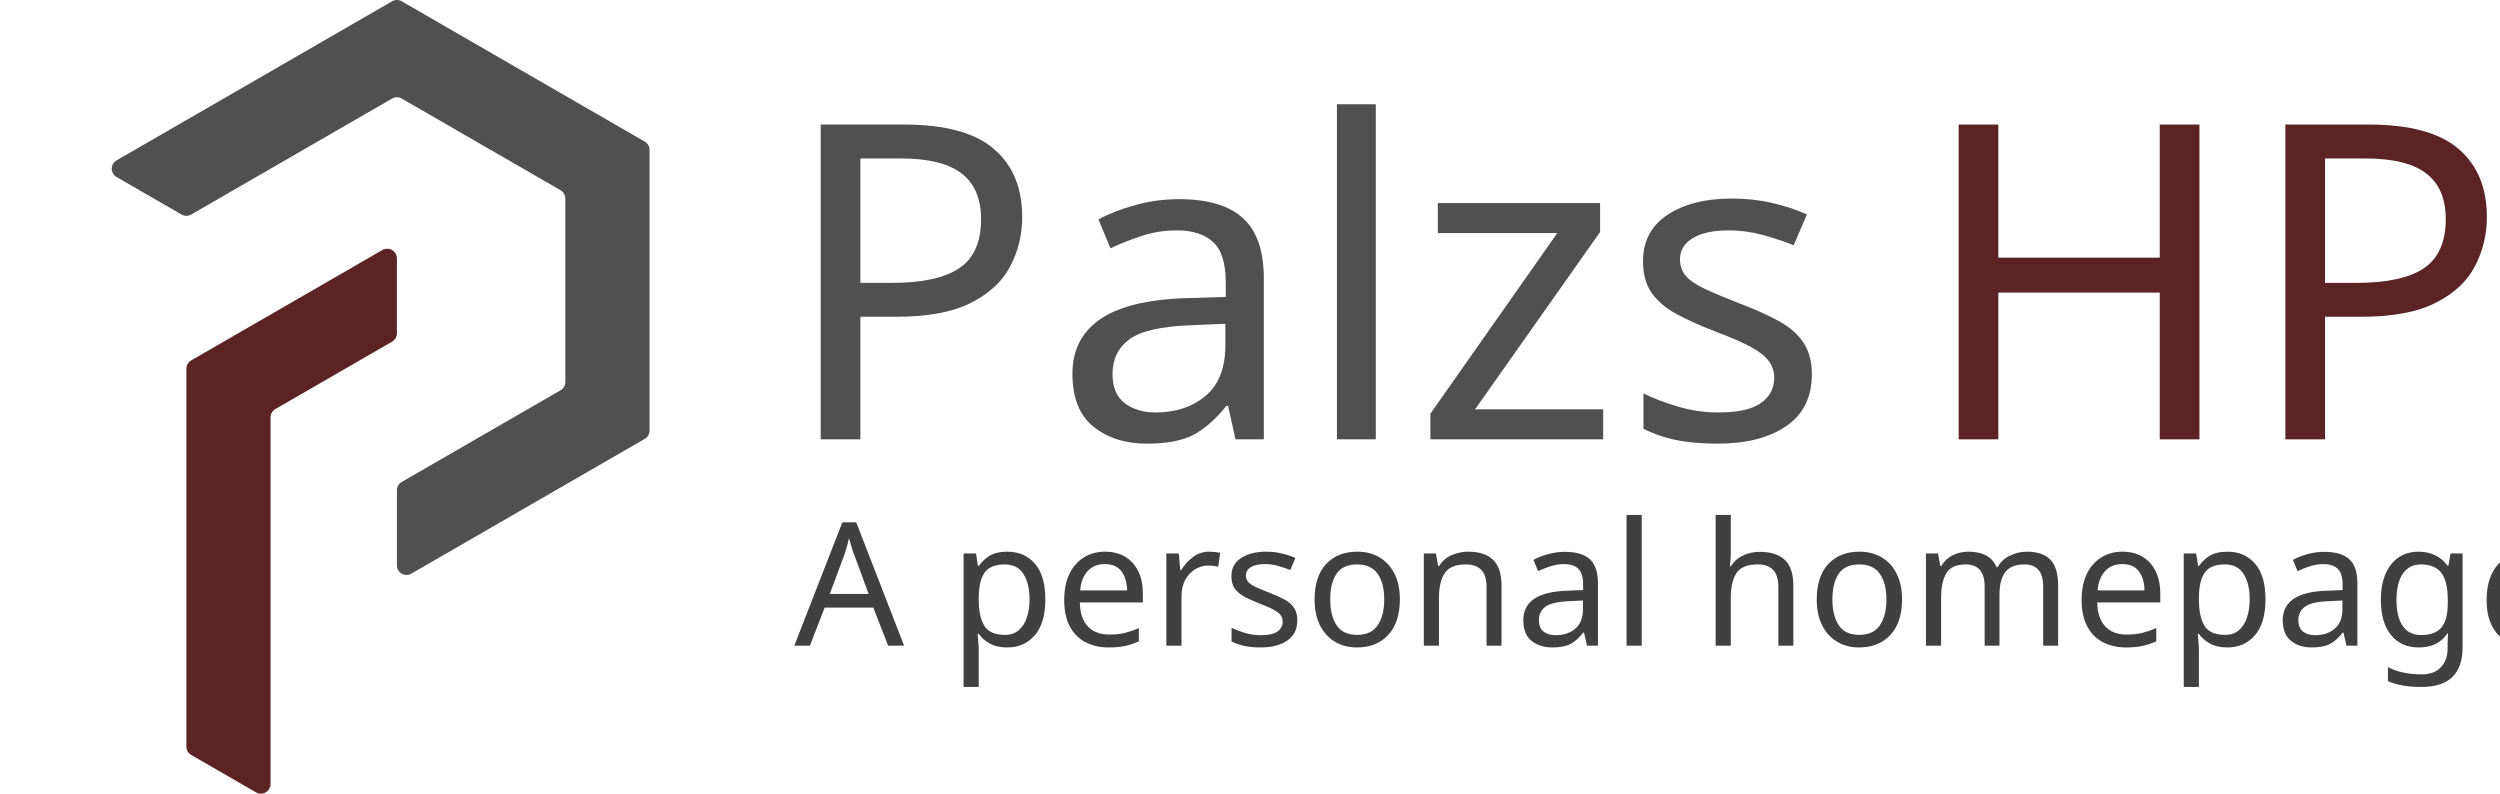
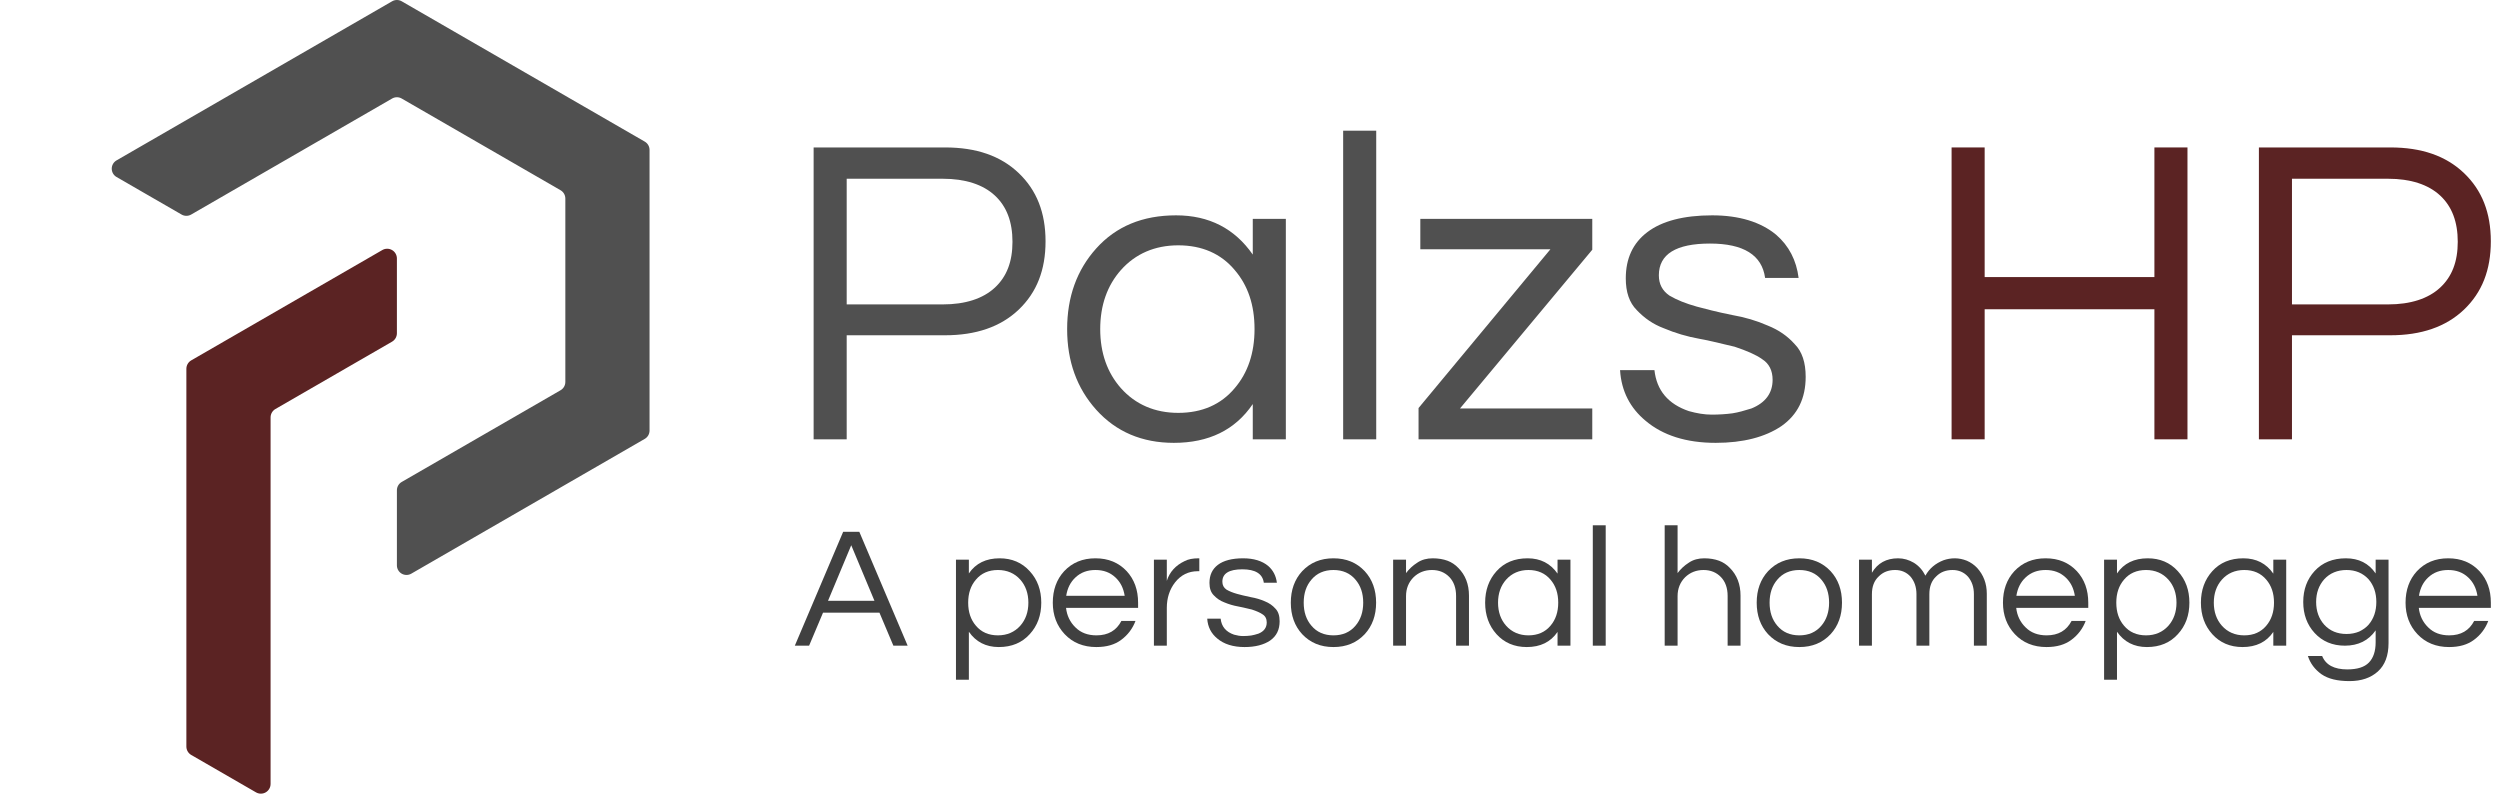
<svg xmlns="http://www.w3.org/2000/svg" width="100%" height="100%" viewBox="0 0 189 60" version="1.1" xml:space="preserve" style="fill-rule:evenodd;clip-rule:evenodd;stroke-linejoin:round;stroke-miterlimit:2;">
  <g transform="matrix(1,0,0,1,-1652.92,-144)">
    <g transform="matrix(0.0622431,0,0,0.0622431,1600.16,125.509)">
-       <path d="M1312.01,600.78c3.65,-2.11 8.15,-2.11 11.81,0c3.65,2.11 5.9,6.009 5.9,10.228l0,90.834c0,4.22 -2.25,8.119 -5.9,10.229l-141.62,81.764c-3.65,2.109 -5.91,6.009 -5.91,10.228l0,445.167c0,4.22 -2.25,8.12 -5.9,10.23c-3.66,2.11 -8.16,2.11 -11.81,0l-78.67,-45.42c-3.65,-2.11 -5.9,-6.01 -5.9,-10.23l0,-458.802c0,-4.22 2.25,-8.119 5.9,-10.229l232.1,-133.999Z" style="fill:rgb(91,35,35);" />
+       <path d="M1312.01,600.78C1315.66,598.67 1320.16,598.67 1323.82,600.78C1327.47,602.89 1329.72,606.789 1329.72,611.008L1329.72,701.842C1329.72,706.062 1327.47,709.961 1323.82,712.071L1182.2,793.835C1178.55,795.944 1176.29,799.844 1176.29,804.063L1176.29,1249.23C1176.29,1253.45 1174.04,1257.35 1170.39,1259.46C1166.73,1261.57 1162.23,1261.57 1158.58,1259.46L1079.91,1214.04C1076.26,1211.93 1074.01,1208.03 1074.01,1203.81L1074.01,745.008C1074.01,740.788 1076.26,736.889 1079.91,734.779L1312.01,600.78Z" style="fill:rgb(91,35,35);" />
    </g>
    <g transform="matrix(0.0622431,0,0,0.0622431,1600.16,125.509)">
-       <path d="M989.188,491.884c-3.602,2.08 -5.822,5.924 -5.822,10.084c0,4.161 2.22,8.005 5.822,10.085l79.002,45.609c3.6,2.08 8.04,2.08 11.64,0l244.07,-140.915c3.61,-2.08 8.04,-2.08 11.65,-0l192.93,111.388c3.6,2.08 5.82,5.924 5.82,10.084l-0,222.774c-0,4.161 -2.22,8.005 -5.82,10.085l-192.93,111.387c-3.61,2.08 -5.83,5.925 -5.83,10.085l-0,91.218c-0,4.16 2.22,8.004 5.83,10.084c3.6,2.081 8.04,2.081 11.64,-0l283.57,-163.719c3.6,-2.08 5.82,-5.924 5.82,-10.084l-0,-340.885c-0,-4.16 -2.22,-8.004 -5.82,-10.085l-295.21,-170.442c-3.61,-2.08 -8.04,-2.08 -11.65,-0l-334.712,193.247Z" style="fill:rgb(80,80,80);" />
+       <path d="M989.188,491.884C985.586,493.964 983.366,497.808 983.366,501.968C983.366,506.129 985.586,509.973 989.188,512.053L1068.19,557.662C1071.79,559.742 1076.23,559.742 1079.83,557.662L1323.9,416.747C1327.51,414.667 1331.94,414.667 1335.55,416.747L1528.48,528.135C1532.08,530.215 1534.3,534.059 1534.3,538.219L1534.3,760.993C1534.3,765.154 1532.08,768.998 1528.48,771.078L1335.55,882.465C1331.94,884.545 1329.72,888.39 1329.72,892.55L1329.72,983.768C1329.72,987.928 1331.94,991.772 1335.55,993.852C1339.15,995.933 1343.59,995.933 1347.19,993.852L1630.76,830.133C1634.36,828.053 1636.58,824.209 1636.58,820.049L1636.58,479.164C1636.58,475.004 1634.36,471.16 1630.76,469.079L1335.55,298.637C1331.94,296.557 1327.51,296.557 1323.9,298.637L989.188,491.884Z" style="fill:rgb(80,80,80);" />
    </g>
    <g transform="matrix(6.21141,0,0,0.946931,1205.55,105.519)">
      <rect x="72.025" y="40.637" width="9.66" height="63.363" style="fill:none;" />
    </g>
    <g transform="matrix(0.780071,0,0,0.780071,1712.97,192.813)">
-       <text x="0px" y="0px" style="font-family:'Questrial-Regular', 'Questrial';font-size:16.667px;fill:rgb(64,64,64);">A personal homepage</text>
+       <g transform="matrix(16.667,0,0,16.667,0,0)">
+         <path d="M0.659,-0L0.576,-0L0.495,-0.192L0.167,-0.192L0.086,-0L0.003,-0L0.284,-0.662L0.378,-0.662L0.659,-0ZM0.466,-0.261L0.331,-0.584L0.196,-0.261L0.466,-0.261Z" style="fill:rgb(64,64,64);fill-rule:nonzero;" />
+       </g>
+       <g transform="matrix(16.667,0,0,16.667,14.5836,0)">
+         <path d="M0.14,-0.42C0.18,-0.479 0.24,-0.508 0.319,-0.508C0.39,-0.508 0.449,-0.483 0.494,-0.433C0.539,-0.384 0.561,-0.323 0.561,-0.25C0.561,-0.177 0.539,-0.116 0.494,-0.067C0.449,-0.017 0.389,0.008 0.314,0.008C0.239,0.008 0.181,-0.022 0.14,-0.081L0.14,0.198L0.065,0.198L0.065,-0.5L0.14,-0.5L0.14,-0.42ZM0.309,-0.44C0.255,-0.44 0.212,-0.421 0.181,-0.384C0.151,-0.349 0.136,-0.305 0.136,-0.25C0.136,-0.195 0.151,-0.151 0.181,-0.116C0.212,-0.079 0.255,-0.06 0.309,-0.06C0.362,-0.06 0.406,-0.079 0.439,-0.116C0.47,-0.151 0.486,-0.196 0.486,-0.25C0.486,-0.304 0.47,-0.349 0.439,-0.384C0.406,-0.421 0.362,-0.44 0.309,-0.44Z" style="fill:rgb(64,64,64);fill-rule:nonzero;" />
+       </g>
+       <g transform="matrix(16.667,0,0,16.667,24.4838,0)">
+         <path d="M0.288,-0.06C0.356,-0.06 0.404,-0.088 0.433,-0.144L0.515,-0.144C0.498,-0.099 0.47,-0.062 0.432,-0.034C0.395,-0.006 0.347,0.008 0.287,0.008C0.212,0.008 0.15,-0.017 0.103,-0.067C0.057,-0.116 0.034,-0.177 0.034,-0.25C0.034,-0.324 0.056,-0.385 0.1,-0.433C0.147,-0.483 0.207,-0.508 0.282,-0.508C0.357,-0.508 0.417,-0.483 0.464,-0.433C0.508,-0.385 0.53,-0.324 0.53,-0.25L0.53,-0.22L0.111,-0.22C0.116,-0.175 0.134,-0.137 0.166,-0.106C0.197,-0.075 0.238,-0.06 0.288,-0.06ZM0.398,-0.397C0.367,-0.426 0.329,-0.44 0.282,-0.44C0.235,-0.44 0.197,-0.426 0.166,-0.397C0.137,-0.37 0.119,-0.335 0.112,-0.29L0.452,-0.29C0.445,-0.335 0.427,-0.37 0.398,-0.397Z" style="fill:rgb(64,64,64);fill-rule:nonzero;" />
+       </g>
+       <g transform="matrix(16.667,0,0,16.667,33.7673,0)">
+         <path d="M0.329,-0.508L0.329,-0.433L0.32,-0.433C0.266,-0.433 0.222,-0.411 0.188,-0.368C0.156,-0.327 0.14,-0.277 0.14,-0.22L0.14,-0L0.065,-0L0.065,-0.5L0.14,-0.5L0.14,-0.377C0.156,-0.428 0.191,-0.467 0.244,-0.492C0.265,-0.503 0.292,-0.508 0.324,-0.508L0.329,-0.508Z" style="fill:rgb(64,64,64);fill-rule:nonzero;" />
+       </g>
+       <g transform="matrix(16.667,0,0,16.667,39.5175,0)">
+         <path d="M0.359,-0.366C0.352,-0.418 0.31,-0.444 0.234,-0.444C0.157,-0.444 0.118,-0.42 0.118,-0.372C0.118,-0.352 0.126,-0.337 0.142,-0.326C0.159,-0.316 0.179,-0.308 0.204,-0.301C0.223,-0.296 0.249,-0.289 0.284,-0.282C0.313,-0.277 0.34,-0.269 0.365,-0.258C0.39,-0.248 0.41,-0.234 0.426,-0.216C0.443,-0.199 0.451,-0.174 0.451,-0.142C0.451,-0.093 0.433,-0.056 0.396,-0.03C0.359,-0.005 0.309,0.008 0.247,0.008C0.18,0.008 0.127,-0.009 0.088,-0.042C0.053,-0.071 0.033,-0.109 0.03,-0.157L0.108,-0.157C0.113,-0.111 0.139,-0.08 0.186,-0.064C0.204,-0.059 0.221,-0.056 0.238,-0.056C0.254,-0.056 0.27,-0.057 0.285,-0.059C0.298,-0.061 0.312,-0.065 0.328,-0.07C0.36,-0.083 0.376,-0.105 0.376,-0.135C0.376,-0.156 0.368,-0.172 0.352,-0.182C0.338,-0.192 0.317,-0.201 0.29,-0.21C0.249,-0.22 0.222,-0.226 0.21,-0.228C0.182,-0.233 0.155,-0.241 0.129,-0.252C0.105,-0.261 0.085,-0.275 0.068,-0.293C0.051,-0.31 0.043,-0.334 0.043,-0.365C0.043,-0.41 0.059,-0.445 0.092,-0.47C0.125,-0.495 0.174,-0.508 0.239,-0.508C0.3,-0.508 0.349,-0.493 0.384,-0.464C0.413,-0.439 0.43,-0.406 0.435,-0.366L0.359,-0.366Z" style="fill:rgb(64,64,64);fill-rule:nonzero;" />
+       </g>
+       <g transform="matrix(16.667,0,0,16.667,47.551,0)">
+         <path d="M0.1,-0.433C0.147,-0.483 0.207,-0.508 0.282,-0.508C0.357,-0.508 0.417,-0.483 0.464,-0.433C0.508,-0.385 0.53,-0.324 0.53,-0.25C0.53,-0.176 0.508,-0.115 0.464,-0.067C0.417,-0.017 0.357,0.008 0.282,0.008C0.207,0.008 0.147,-0.017 0.1,-0.067C0.056,-0.115 0.034,-0.176 0.034,-0.25C0.034,-0.324 0.056,-0.385 0.1,-0.433ZM0.154,-0.116C0.185,-0.079 0.228,-0.06 0.282,-0.06C0.336,-0.06 0.379,-0.079 0.41,-0.116C0.44,-0.151 0.455,-0.196 0.455,-0.25C0.455,-0.305 0.44,-0.349 0.41,-0.384C0.379,-0.421 0.336,-0.44 0.282,-0.44C0.228,-0.44 0.185,-0.421 0.154,-0.384C0.124,-0.349 0.109,-0.305 0.109,-0.25C0.109,-0.195 0.124,-0.151 0.154,-0.116Z" style="fill:rgb(64,64,64);fill-rule:nonzero;" />
+       </g>
+       <g transform="matrix(16.667,0,0,16.667,56.9511,0)">
+         <path d="M0.14,-0.5L0.14,-0.422C0.157,-0.445 0.179,-0.466 0.206,-0.483C0.231,-0.5 0.261,-0.508 0.295,-0.508C0.328,-0.508 0.356,-0.503 0.381,-0.494C0.405,-0.485 0.426,-0.471 0.444,-0.452C0.485,-0.411 0.506,-0.357 0.506,-0.291L0.506,-0L0.431,-0L0.431,-0.289C0.431,-0.335 0.418,-0.372 0.392,-0.399C0.366,-0.426 0.332,-0.44 0.291,-0.44C0.249,-0.44 0.213,-0.426 0.184,-0.398C0.155,-0.369 0.14,-0.332 0.14,-0.288L0.14,-0L0.065,-0L0.065,-0.5L0.14,-0.5Z" style="fill:rgb(64,64,64);fill-rule:nonzero;" />
+       </g>
+       <g transform="matrix(16.667,0,0,16.667,66.3847,0)">
+         <path d="M0.455,-0.08C0.415,-0.021 0.355,0.008 0.276,0.008C0.204,0.008 0.145,-0.017 0.1,-0.067C0.056,-0.116 0.034,-0.177 0.034,-0.25C0.034,-0.323 0.056,-0.384 0.1,-0.433C0.145,-0.483 0.205,-0.508 0.281,-0.508C0.356,-0.508 0.414,-0.478 0.455,-0.419L0.455,-0.5L0.53,-0.5L0.53,-0L0.455,-0L0.455,-0.08ZM0.286,-0.06C0.34,-0.06 0.383,-0.079 0.414,-0.116C0.444,-0.151 0.459,-0.196 0.459,-0.25C0.459,-0.305 0.444,-0.349 0.414,-0.384C0.383,-0.421 0.34,-0.44 0.286,-0.44C0.233,-0.44 0.189,-0.421 0.156,-0.384C0.125,-0.349 0.109,-0.304 0.109,-0.25C0.109,-0.196 0.125,-0.151 0.156,-0.116C0.189,-0.079 0.233,-0.06 0.286,-0.06Z" style="fill:rgb(64,64,64);fill-rule:nonzero;" />
+       </g>
+       <g transform="matrix(16.667,0,0,16.667,76.3015,0)">
+         <rect x="0.065" y="-0.7" width="0.075" height="0.7" style="fill:rgb(64,64,64);fill-rule:nonzero;" />
+       </g>
+       <g transform="matrix(16.667,0,0,16.667,83.2683,0)">
+         <path d="M0.14,-0.7L0.14,-0.422C0.157,-0.445 0.179,-0.466 0.206,-0.483C0.231,-0.5 0.261,-0.508 0.295,-0.508C0.328,-0.508 0.356,-0.503 0.381,-0.494C0.405,-0.485 0.426,-0.471 0.444,-0.452C0.485,-0.411 0.506,-0.357 0.506,-0.291L0.506,-0L0.431,-0L0.431,-0.289C0.431,-0.335 0.418,-0.372 0.392,-0.399C0.366,-0.426 0.332,-0.44 0.291,-0.44C0.249,-0.44 0.213,-0.426 0.184,-0.398C0.155,-0.369 0.14,-0.332 0.14,-0.288L0.14,-0L0.065,-0L0.065,-0.7L0.14,-0.7Z" style="fill:rgb(64,64,64);fill-rule:nonzero;" />
+       </g>
+       <g transform="matrix(16.667,0,0,16.667,92.7019,0)">
+         <path d="M0.1,-0.433C0.147,-0.483 0.207,-0.508 0.282,-0.508C0.357,-0.508 0.417,-0.483 0.464,-0.433C0.508,-0.385 0.53,-0.324 0.53,-0.25C0.53,-0.176 0.508,-0.115 0.464,-0.067C0.417,-0.017 0.357,0.008 0.282,0.008C0.207,0.008 0.147,-0.017 0.1,-0.067C0.056,-0.115 0.034,-0.176 0.034,-0.25C0.034,-0.324 0.056,-0.385 0.1,-0.433ZM0.154,-0.116C0.185,-0.079 0.228,-0.06 0.282,-0.06C0.336,-0.06 0.379,-0.079 0.41,-0.116C0.44,-0.151 0.455,-0.196 0.455,-0.25C0.455,-0.305 0.44,-0.349 0.41,-0.384C0.379,-0.421 0.336,-0.44 0.282,-0.44C0.228,-0.44 0.185,-0.421 0.154,-0.384C0.124,-0.349 0.109,-0.305 0.109,-0.25C0.109,-0.195 0.124,-0.151 0.154,-0.116Z" style="fill:rgb(64,64,64);fill-rule:nonzero;" />
+       </g>
+       <g transform="matrix(16.667,0,0,16.667,102.102,0)">
+         <path d="M0.14,-0.424C0.173,-0.48 0.224,-0.508 0.292,-0.508C0.325,-0.508 0.355,-0.499 0.384,-0.482C0.413,-0.464 0.435,-0.439 0.451,-0.407C0.474,-0.449 0.51,-0.479 0.557,-0.497C0.577,-0.504 0.599,-0.508 0.622,-0.508C0.646,-0.508 0.669,-0.503 0.692,-0.494C0.715,-0.484 0.735,-0.47 0.752,-0.452C0.789,-0.411 0.808,-0.361 0.808,-0.302L0.808,-0L0.733,-0L0.733,-0.3C0.733,-0.341 0.721,-0.375 0.698,-0.402C0.675,-0.427 0.645,-0.44 0.609,-0.44C0.57,-0.44 0.539,-0.428 0.514,-0.403C0.487,-0.378 0.474,-0.344 0.474,-0.299L0.474,-0L0.399,-0L0.399,-0.3C0.399,-0.341 0.387,-0.375 0.364,-0.402C0.341,-0.427 0.311,-0.44 0.275,-0.44C0.236,-0.44 0.205,-0.428 0.18,-0.403C0.153,-0.378 0.14,-0.344 0.14,-0.299L0.14,-0L0.065,-0L0.065,-0.5L0.14,-0.5L0.14,-0.424Z" style="fill:rgb(64,64,64);fill-rule:nonzero;" />
+       </g>
+       <g transform="matrix(16.667,0,0,16.667,116.569,0)">
+         <path d="M0.288,-0.06C0.356,-0.06 0.404,-0.088 0.433,-0.144L0.515,-0.144C0.498,-0.099 0.47,-0.062 0.432,-0.034C0.395,-0.006 0.347,0.008 0.287,0.008C0.212,0.008 0.15,-0.017 0.103,-0.067C0.057,-0.116 0.034,-0.177 0.034,-0.25C0.034,-0.324 0.056,-0.385 0.1,-0.433C0.147,-0.483 0.207,-0.508 0.282,-0.508C0.357,-0.508 0.417,-0.483 0.464,-0.433C0.508,-0.385 0.53,-0.324 0.53,-0.25L0.53,-0.22L0.111,-0.22C0.116,-0.175 0.134,-0.137 0.166,-0.106C0.197,-0.075 0.238,-0.06 0.288,-0.06ZM0.398,-0.397C0.367,-0.426 0.329,-0.44 0.282,-0.44C0.235,-0.44 0.197,-0.426 0.166,-0.397C0.137,-0.37 0.119,-0.335 0.112,-0.29L0.452,-0.29C0.445,-0.335 0.427,-0.37 0.398,-0.397Z" style="fill:rgb(64,64,64);fill-rule:nonzero;" />
+       </g>
+       <g transform="matrix(16.667,0,0,16.667,125.853,0)">
+         <path d="M0.14,-0.42C0.18,-0.479 0.24,-0.508 0.319,-0.508C0.39,-0.508 0.449,-0.483 0.494,-0.433C0.539,-0.384 0.561,-0.323 0.561,-0.25C0.561,-0.177 0.539,-0.116 0.494,-0.067C0.449,-0.017 0.389,0.008 0.314,0.008C0.239,0.008 0.181,-0.022 0.14,-0.081L0.14,0.198L0.065,0.198L0.065,-0.5L0.14,-0.5L0.14,-0.42ZM0.309,-0.44C0.255,-0.44 0.212,-0.421 0.181,-0.384C0.151,-0.349 0.136,-0.305 0.136,-0.25C0.136,-0.195 0.151,-0.151 0.181,-0.116C0.212,-0.079 0.255,-0.06 0.309,-0.06C0.362,-0.06 0.406,-0.079 0.439,-0.116C0.47,-0.151 0.486,-0.196 0.486,-0.25C0.486,-0.304 0.47,-0.349 0.439,-0.384C0.406,-0.421 0.362,-0.44 0.309,-0.44Z" style="fill:rgb(64,64,64);fill-rule:nonzero;" />
+       </g>
+       <g transform="matrix(16.667,0,0,16.667,135.753,0)">
+         <path d="M0.455,-0.08C0.415,-0.021 0.355,0.008 0.276,0.008C0.204,0.008 0.145,-0.017 0.1,-0.067C0.056,-0.116 0.034,-0.177 0.034,-0.25C0.034,-0.323 0.056,-0.384 0.1,-0.433C0.145,-0.483 0.205,-0.508 0.281,-0.508C0.356,-0.508 0.414,-0.478 0.455,-0.419L0.455,-0.5L0.53,-0.5L0.53,-0L0.455,-0L0.455,-0.08ZM0.286,-0.06C0.34,-0.06 0.383,-0.079 0.414,-0.116C0.444,-0.151 0.459,-0.196 0.459,-0.25C0.459,-0.305 0.444,-0.349 0.414,-0.384C0.383,-0.421 0.34,-0.44 0.286,-0.44C0.233,-0.44 0.189,-0.421 0.156,-0.384C0.125,-0.349 0.109,-0.304 0.109,-0.25C0.109,-0.196 0.125,-0.151 0.156,-0.116C0.189,-0.079 0.233,-0.06 0.286,-0.06Z" style="fill:rgb(64,64,64);fill-rule:nonzero;" />
+       </g>
+       <g transform="matrix(16.667,0,0,16.667,145.67,0)">
+         <path d="M0.455,-0.42L0.455,-0.5L0.53,-0.5L0.53,-0.015C0.53,0.058 0.509,0.113 0.468,0.15C0.427,0.187 0.372,0.206 0.303,0.206C0.233,0.206 0.179,0.193 0.14,0.166C0.101,0.138 0.075,0.103 0.061,0.06L0.144,0.06C0.165,0.112 0.214,0.138 0.29,0.138C0.348,0.138 0.39,0.125 0.416,0.098C0.442,0.071 0.455,0.032 0.455,-0.02L0.455,-0.089C0.414,-0.03 0.354,-0 0.276,-0C0.204,-0 0.145,-0.025 0.1,-0.074C0.056,-0.122 0.034,-0.182 0.034,-0.254C0.034,-0.326 0.056,-0.386 0.1,-0.434C0.145,-0.483 0.206,-0.508 0.282,-0.508C0.357,-0.508 0.415,-0.479 0.455,-0.42ZM0.286,-0.068C0.313,-0.068 0.337,-0.073 0.359,-0.082C0.382,-0.093 0.4,-0.106 0.414,-0.122C0.444,-0.157 0.459,-0.201 0.459,-0.254C0.459,-0.307 0.444,-0.351 0.414,-0.386C0.381,-0.422 0.338,-0.44 0.286,-0.44C0.233,-0.44 0.189,-0.422 0.156,-0.386C0.125,-0.351 0.109,-0.307 0.109,-0.254C0.109,-0.201 0.125,-0.157 0.156,-0.122C0.189,-0.086 0.232,-0.068 0.286,-0.068Z" style="fill:rgb(64,64,64);fill-rule:nonzero;" />
+       </g>
+       <g transform="matrix(16.667,0,0,16.667,155.586,0)">
+         <path d="M0.288,-0.06C0.356,-0.06 0.404,-0.088 0.433,-0.144L0.515,-0.144C0.498,-0.099 0.47,-0.062 0.432,-0.034C0.395,-0.006 0.347,0.008 0.287,0.008C0.212,0.008 0.15,-0.017 0.103,-0.067C0.057,-0.116 0.034,-0.177 0.034,-0.25C0.034,-0.324 0.056,-0.385 0.1,-0.433C0.147,-0.483 0.207,-0.508 0.282,-0.508C0.357,-0.508 0.417,-0.483 0.464,-0.433C0.508,-0.385 0.53,-0.324 0.53,-0.25L0.53,-0.22L0.111,-0.22C0.116,-0.175 0.134,-0.137 0.166,-0.106C0.197,-0.075 0.238,-0.06 0.288,-0.06ZM0.398,-0.397C0.367,-0.426 0.329,-0.44 0.282,-0.44C0.235,-0.44 0.197,-0.426 0.166,-0.397C0.137,-0.37 0.119,-0.335 0.112,-0.29L0.452,-0.29C0.445,-0.335 0.427,-0.37 0.398,-0.397Z" style="fill:rgb(64,64,64);fill-rule:nonzero;" />
+       </g>
    </g>
    <g transform="matrix(1,0,0,1,1711.73,177.213)">
-       <text x="0px" y="0px" style="font-family:'Questrial-Regular', 'Questrial';font-size:33.333px;fill:rgb(80,80,80);">P<tspan x="20.733px 40.566px " y="0px 0px ">al</tspan>zs</text>
+       <g>
+         <g transform="matrix(33.333,0,0,33.333,0,0)">
+           <path d="M0.156,-0L0.081,-0L0.081,-0.662L0.379,-0.662C0.45,-0.662 0.505,-0.643 0.546,-0.604C0.587,-0.565 0.607,-0.514 0.607,-0.449C0.607,-0.384 0.587,-0.333 0.546,-0.294C0.505,-0.255 0.449,-0.236 0.379,-0.236L0.156,-0.236L0.156,-0ZM0.156,-0.591L0.156,-0.306L0.374,-0.306C0.425,-0.306 0.465,-0.319 0.492,-0.344C0.519,-0.369 0.532,-0.403 0.532,-0.448C0.532,-0.493 0.519,-0.528 0.492,-0.553C0.465,-0.578 0.425,-0.591 0.374,-0.591L0.156,-0.591Z" style="fill:rgb(80,80,80);fill-rule:nonzero;" />
+         </g>
+         <g transform="matrix(1,0,0,1,20.733,0)">
+           <g transform="matrix(33.333,0,0,33.333,0,0)">
+             <path d="M0.455,-0.08C0.415,-0.021 0.355,0.008 0.276,0.008C0.204,0.008 0.145,-0.017 0.1,-0.067C0.056,-0.116 0.034,-0.177 0.034,-0.25C0.034,-0.323 0.056,-0.384 0.1,-0.433C0.145,-0.483 0.205,-0.508 0.281,-0.508C0.356,-0.508 0.414,-0.478 0.455,-0.419L0.455,-0.5L0.53,-0.5L0.53,-0L0.455,-0L0.455,-0.08ZM0.286,-0.06C0.34,-0.06 0.383,-0.079 0.414,-0.116C0.444,-0.151 0.459,-0.196 0.459,-0.25C0.459,-0.305 0.444,-0.349 0.414,-0.384C0.383,-0.421 0.34,-0.44 0.286,-0.44C0.233,-0.44 0.189,-0.421 0.156,-0.384C0.125,-0.349 0.109,-0.304 0.109,-0.25C0.109,-0.196 0.125,-0.151 0.156,-0.116C0.189,-0.079 0.233,-0.06 0.286,-0.06Z" style="fill:rgb(80,80,80);fill-rule:nonzero;" />
+           </g>
+           <g transform="matrix(33.333,0,0,33.333,19.833,0)">
+             <rect x="0.065" y="-0.7" width="0.075" height="0.7" style="fill:rgb(80,80,80);fill-rule:nonzero;" />
+           </g>
+           <g transform="matrix(33.333,0,0,33.333,26.6663,0)">
+             <path d="M0.125,-0.07L0.425,-0.07L0.425,-0L0.031,-0L0.031,-0.071L0.33,-0.431L0.035,-0.431L0.035,-0.5L0.425,-0.5L0.425,-0.43L0.125,-0.07Z" style="fill:rgb(80,80,80);fill-rule:nonzero;" />
+           </g>
+           <g transform="matrix(33.333,0,0,33.333,41.9328,0)">
+             <path d="M0.359,-0.366C0.352,-0.418 0.31,-0.444 0.234,-0.444C0.157,-0.444 0.118,-0.42 0.118,-0.372C0.118,-0.352 0.126,-0.337 0.142,-0.326C0.159,-0.316 0.179,-0.308 0.204,-0.301C0.223,-0.296 0.249,-0.289 0.284,-0.282C0.313,-0.277 0.34,-0.269 0.365,-0.258C0.39,-0.248 0.41,-0.234 0.426,-0.216C0.443,-0.199 0.451,-0.174 0.451,-0.142C0.451,-0.093 0.433,-0.056 0.396,-0.03C0.359,-0.005 0.309,0.008 0.247,0.008C0.18,0.008 0.127,-0.009 0.088,-0.042C0.053,-0.071 0.033,-0.109 0.03,-0.157L0.108,-0.157C0.113,-0.111 0.139,-0.08 0.186,-0.064C0.204,-0.059 0.221,-0.056 0.238,-0.056C0.254,-0.056 0.27,-0.057 0.285,-0.059C0.298,-0.061 0.312,-0.065 0.328,-0.07C0.36,-0.083 0.376,-0.105 0.376,-0.135C0.376,-0.156 0.368,-0.172 0.352,-0.182C0.338,-0.192 0.317,-0.201 0.29,-0.21C0.249,-0.22 0.222,-0.226 0.21,-0.228C0.182,-0.233 0.155,-0.241 0.129,-0.252C0.105,-0.261 0.085,-0.275 0.068,-0.293C0.051,-0.31 0.043,-0.334 0.043,-0.365C0.043,-0.41 0.059,-0.445 0.092,-0.47C0.125,-0.495 0.174,-0.508 0.239,-0.508C0.3,-0.508 0.349,-0.493 0.384,-0.464C0.413,-0.439 0.43,-0.406 0.435,-0.366L0.359,-0.366Z" style="fill:rgb(80,80,80);fill-rule:nonzero;" />
+           </g>
+         </g>
+       </g>
    </g>
    <g transform="matrix(1,0,0,1,1797.76,177.213)">
-       <text x="0px" y="0px" style="font-family:'Questrial-Regular', 'Questrial';font-size:33.333px;fill:rgb(91,35,35);">HP</text>
+       <g transform="matrix(33.333,0,0,33.333,0,0)">
+         <path d="M0.616,-0.662L0.616,-0L0.541,-0L0.541,-0.295L0.156,-0.295L0.156,-0L0.081,-0L0.081,-0.662L0.156,-0.662L0.156,-0.368L0.541,-0.368L0.541,-0.662L0.616,-0.662Z" style="fill:rgb(91,35,35);fill-rule:nonzero;" />
+       </g>
+       <g transform="matrix(33.333,0,0,33.333,23.2331,0)">
+         <path d="M0.156,-0L0.081,-0L0.081,-0.662L0.379,-0.662C0.45,-0.662 0.505,-0.643 0.546,-0.604C0.587,-0.565 0.607,-0.514 0.607,-0.449C0.607,-0.384 0.587,-0.333 0.546,-0.294C0.505,-0.255 0.449,-0.236 0.379,-0.236L0.156,-0.236L0.156,-0ZM0.156,-0.591L0.156,-0.306L0.374,-0.306C0.425,-0.306 0.465,-0.319 0.492,-0.344C0.519,-0.369 0.532,-0.403 0.532,-0.448C0.532,-0.493 0.519,-0.528 0.492,-0.553C0.465,-0.578 0.425,-0.591 0.374,-0.591L0.156,-0.591Z" style="fill:rgb(91,35,35);fill-rule:nonzero;" />
+       </g>
    </g>
  </g>
</svg>
